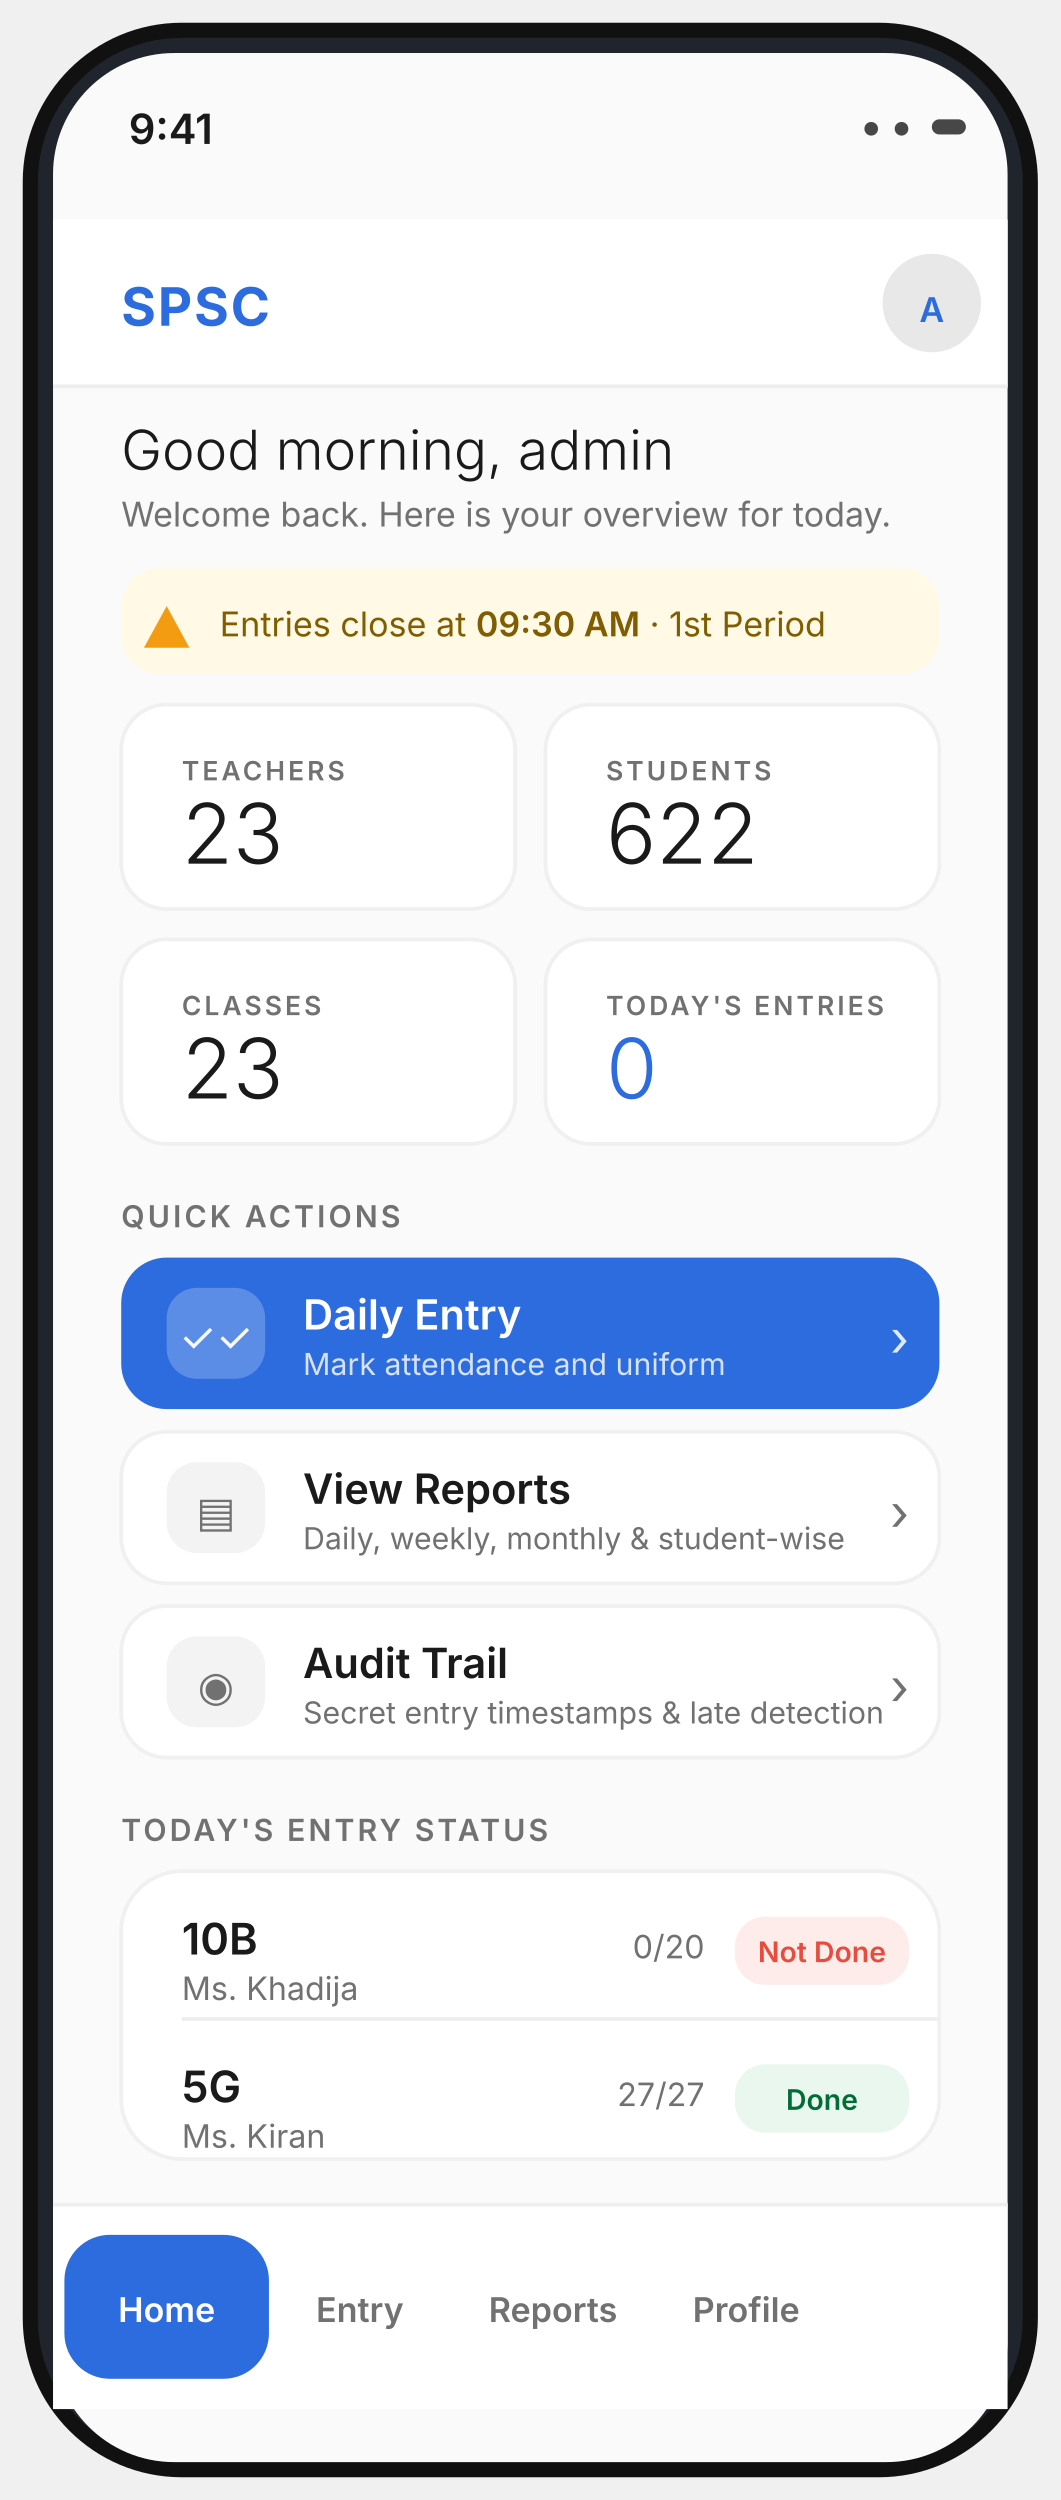
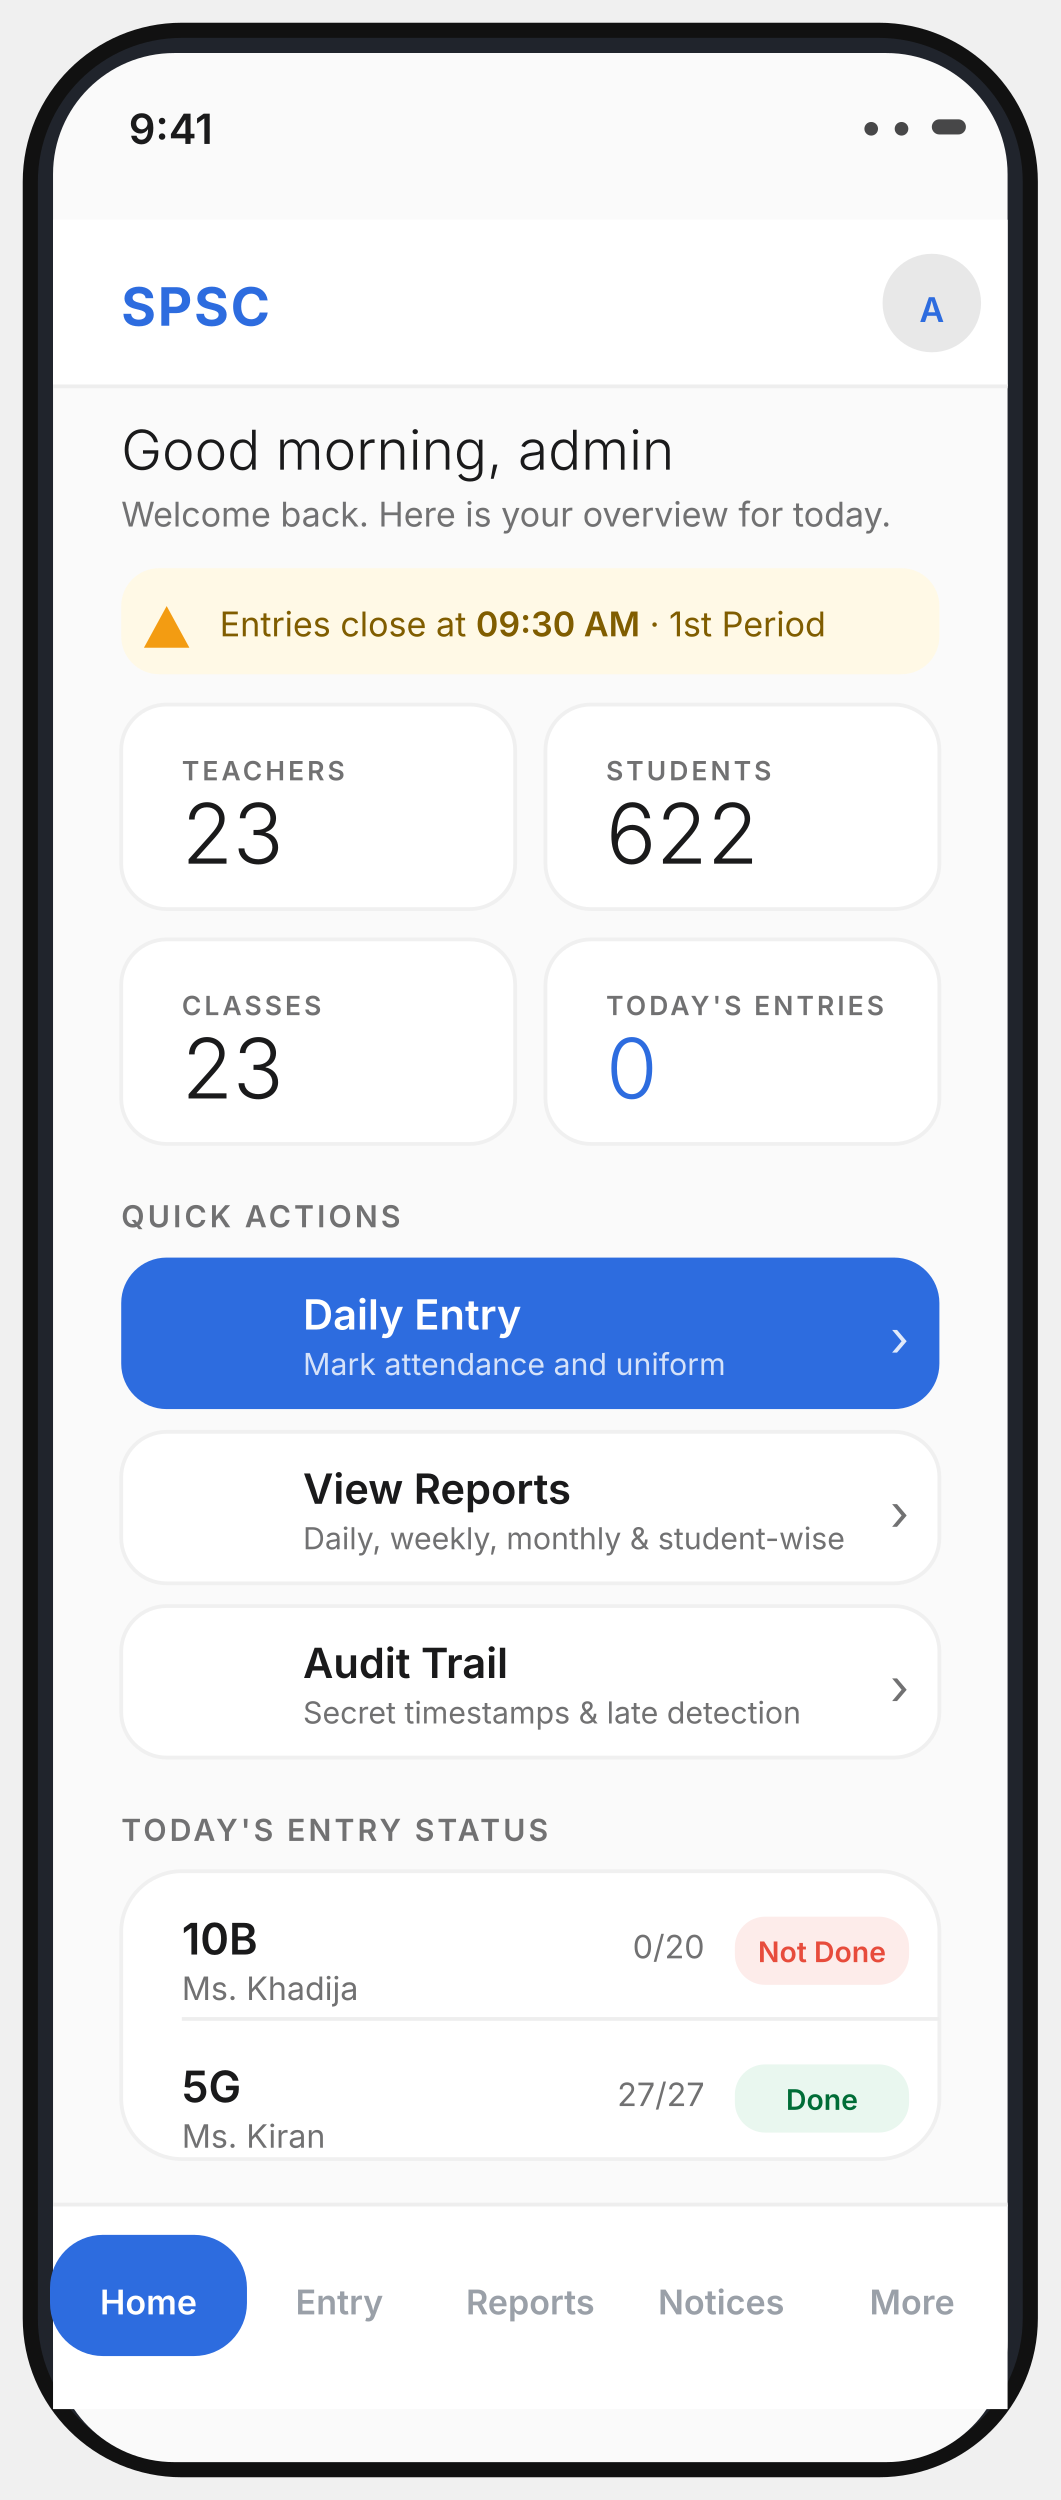
<svg xmlns="http://www.w3.org/2000/svg" width="280" height="660" viewBox="0 0 280 660" font-family="Inter, -apple-system, 'Segoe UI', Roboto, sans-serif">
  <rect x="6" y="6" width="268" height="648" rx="42" fill="#111111" />
  <rect x="10" y="10" width="260" height="640" rx="38" fill="#20242C" />
  <rect x="14" y="14" width="252" height="636" rx="32" fill="#FAFAFA" />
  <text x="34" y="38" font-size="11" font-weight="600" fill="#1A1A1B">9:41</text>
  <circle cx="230" cy="34" r="1.8" fill="#1A1A1B" opacity="0.8" />
  <circle cx="238" cy="34" r="1.8" fill="#1A1A1B" opacity="0.8" />
  <rect x="246" y="31.5" width="9" height="4" rx="2" fill="#1A1A1B" opacity="0.8" />
  <rect x="14" y="58" width="252" height="44" fill="#FFFFFF" />
  <line x1="14" y1="102" x2="266" y2="102" stroke="#EEEEEE" />
  <text x="32" y="86" font-size="14" font-weight="700" letter-spacing="0.5" fill="#2D6CDF">SPSC</text>
  <circle cx="246" cy="80" r="13" fill="#E8E8E8" />
  <text x="246" y="85" font-size="9" font-weight="600" fill="#2D6CDF" text-anchor="middle">A</text>
  <text x="32" y="124" font-size="14.5" font-weight="300" fill="#1A1A1B">Good morning, admin</text>
  <text x="32" y="139" font-size="9" fill="#717172">Welcome back. Here is your overview for today.</text>
  <rect x="32" y="150" width="216" height="28" rx="10" fill="#FFF9E6" />
  <polygon points="44,160 50,171 38,171" fill="#F39C12" />
  <text x="58" y="168" font-size="9" fill="#805D00">Entries close at <tspan font-weight="600">09:30 AM</tspan> · 1st Period</text>
  <rect x="32" y="186" width="104" height="54" rx="12" fill="#FFFFFF" stroke="#F0F0F0" />
  <text x="48" y="206" font-size="7" font-weight="600" letter-spacing="0.8" fill="#717172">TEACHERS</text>
  <text x="48" y="228" font-size="22" font-weight="300" fill="#1A1A1B">23</text>
  <rect x="144" y="186" width="104" height="54" rx="12" fill="#FFFFFF" stroke="#F0F0F0" />
  <text x="160" y="206" font-size="7" font-weight="600" letter-spacing="0.8" fill="#717172">STUDENTS</text>
  <text x="160" y="228" font-size="22" font-weight="300" fill="#1A1A1B">622</text>
  <rect x="32" y="248" width="104" height="54" rx="12" fill="#FFFFFF" stroke="#F0F0F0" />
  <text x="48" y="268" font-size="7" font-weight="600" letter-spacing="0.8" fill="#717172">CLASSES</text>
  <text x="48" y="290" font-size="22" font-weight="300" fill="#1A1A1B">23</text>
  <rect x="144" y="248" width="104" height="54" rx="12" fill="#FFFFFF" stroke="#F0F0F0" />
  <text x="160" y="268" font-size="7" font-weight="600" letter-spacing="0.8" fill="#717172">TODAY'S ENTRIES</text>
  <text x="160" y="290" font-size="22" font-weight="300" fill="#2D6CDF">0</text>
  <text x="32" y="324" font-size="8" font-weight="600" letter-spacing="0.8" fill="#717172">QUICK ACTIONS</text>
  <rect x="32" y="332" width="216" height="40" rx="12" fill="#2D6CDF" />
-   <rect x="44" y="340" width="26" height="24" rx="8" fill="#FFFFFF" opacity="0.22" />
-   <text x="57" y="357" font-size="11" fill="#FFFFFF" opacity="0.95" text-anchor="middle">✓✓</text>
  <text x="80" y="351" font-size="11" font-weight="600" fill="#FFFFFF">Daily Entry</text>
  <text x="80" y="363" font-size="8" fill="#FFFFFF" opacity="0.8">Mark attendance and uniform</text>
  <text x="240" y="358" font-size="13" fill="#FFFFFF" opacity="0.85" text-anchor="end">›</text>
  <rect x="32" y="378" width="216" height="40" rx="12" fill="#FFFFFF" stroke="#F0F0F0" />
-   <rect x="44" y="386" width="26" height="24" rx="8" fill="#F3F3F3" />
-   <text x="57" y="403" font-size="11" fill="#717172" text-anchor="middle">▤</text>
  <text x="80" y="397" font-size="11" font-weight="600" fill="#1A1A1B">View Reports</text>
  <text x="80" y="409" font-size="8" fill="#717172">Daily, weekly, monthly &amp; student-wise</text>
  <text x="240" y="404" font-size="13" fill="#717172" text-anchor="end">›</text>
  <rect x="32" y="424" width="216" height="40" rx="12" fill="#FFFFFF" stroke="#F0F0F0" />
-   <rect x="44" y="432" width="26" height="24" rx="8" fill="#F3F3F3" />
-   <text x="57" y="449" font-size="11" fill="#717172" text-anchor="middle">◉</text>
  <text x="80" y="443" font-size="11" font-weight="600" fill="#1A1A1B">Audit Trail</text>
-   <text x="80" y="455" font-size="8" fill="#717172">Secret entry timestamps &amp; late detection</text>
+   <text x="80" y="455" font-size="8" fill="#717172">Secret timestamps &amp; late detection</text>
  <text x="240" y="450" font-size="13" fill="#717172" text-anchor="end">›</text>
  <text x="32" y="486" font-size="8" font-weight="600" letter-spacing="0.8" fill="#717172">TODAY'S ENTRY STATUS</text>
  <rect x="32" y="494" width="216" height="76" rx="16" fill="#FFFFFF" stroke="#F0F0F0" />
  <text x="48" y="516" font-size="11.5" font-weight="600" fill="#1A1A1B">10B</text>
  <text x="48" y="528" font-size="8.5" fill="#717172">Ms. Khadija</text>
  <text x="186" y="517" font-size="8.5" fill="#717172" text-anchor="end">0/20</text>
  <rect x="194" y="506" width="46" height="18" rx="8" fill="#FDECEA" />
  <text x="217" y="518" font-size="7.5" font-weight="600" fill="#E74C3C" text-anchor="middle">Not Done</text>
  <line x1="48" y1="533" x2="248" y2="533" stroke="#EEEEEE" />
  <text x="48" y="555" font-size="11.5" font-weight="600" fill="#1A1A1B">5G</text>
  <text x="48" y="567" font-size="8.5" fill="#717172">Ms. Kiran</text>
  <text x="186" y="556" font-size="8.5" fill="#717172" text-anchor="end">27/27</text>
  <rect x="194" y="545" width="46" height="18" rx="8" fill="#E9F7EF" />
  <text x="217" y="557" font-size="7.5" font-weight="600" fill="#006D37" text-anchor="middle">Done</text>
  <rect x="14" y="582" width="252" height="54" fill="#FFFFFF" />
  <line x1="14" y1="582" x2="266" y2="582" stroke="#EEEEEE" />
-   <rect x="17" y="590" width="54" height="38" rx="12" fill="#2D6CDF" />
-   <text x="44" y="613" font-size="9" font-weight="600" fill="#FFFFFF" text-anchor="middle">Home</text>
-   <text x="95" y="613" font-size="9" font-weight="600" fill="#717172" text-anchor="middle">Entry</text>
-   <text x="146" y="613" font-size="9" font-weight="600" fill="#717172" text-anchor="middle">Reports</text>
-   <text x="197" y="613" font-size="9" font-weight="600" fill="#717172" text-anchor="middle">Profile</text>
+   <rect x="13.2" y="590" width="52" height="32" rx="14" fill="#2D6CDF" />
+   <text x="39.2" y="611" font-size="9" font-weight="600" fill="#FFFFFF" text-anchor="middle">Home</text>
+   <text x="89.6" y="611" font-size="9" font-weight="600" fill="#9AA0A8" text-anchor="middle">Entry</text>
+   <text x="140" y="611" font-size="9" font-weight="600" fill="#9AA0A8" text-anchor="middle">Reports</text>
+   <text x="190.4" y="611" font-size="9" font-weight="600" fill="#9AA0A8" text-anchor="middle">Notices</text>
+   <text x="240.8" y="611" font-size="9" font-weight="600" fill="#9AA0A8" text-anchor="middle">More</text>
</svg>
